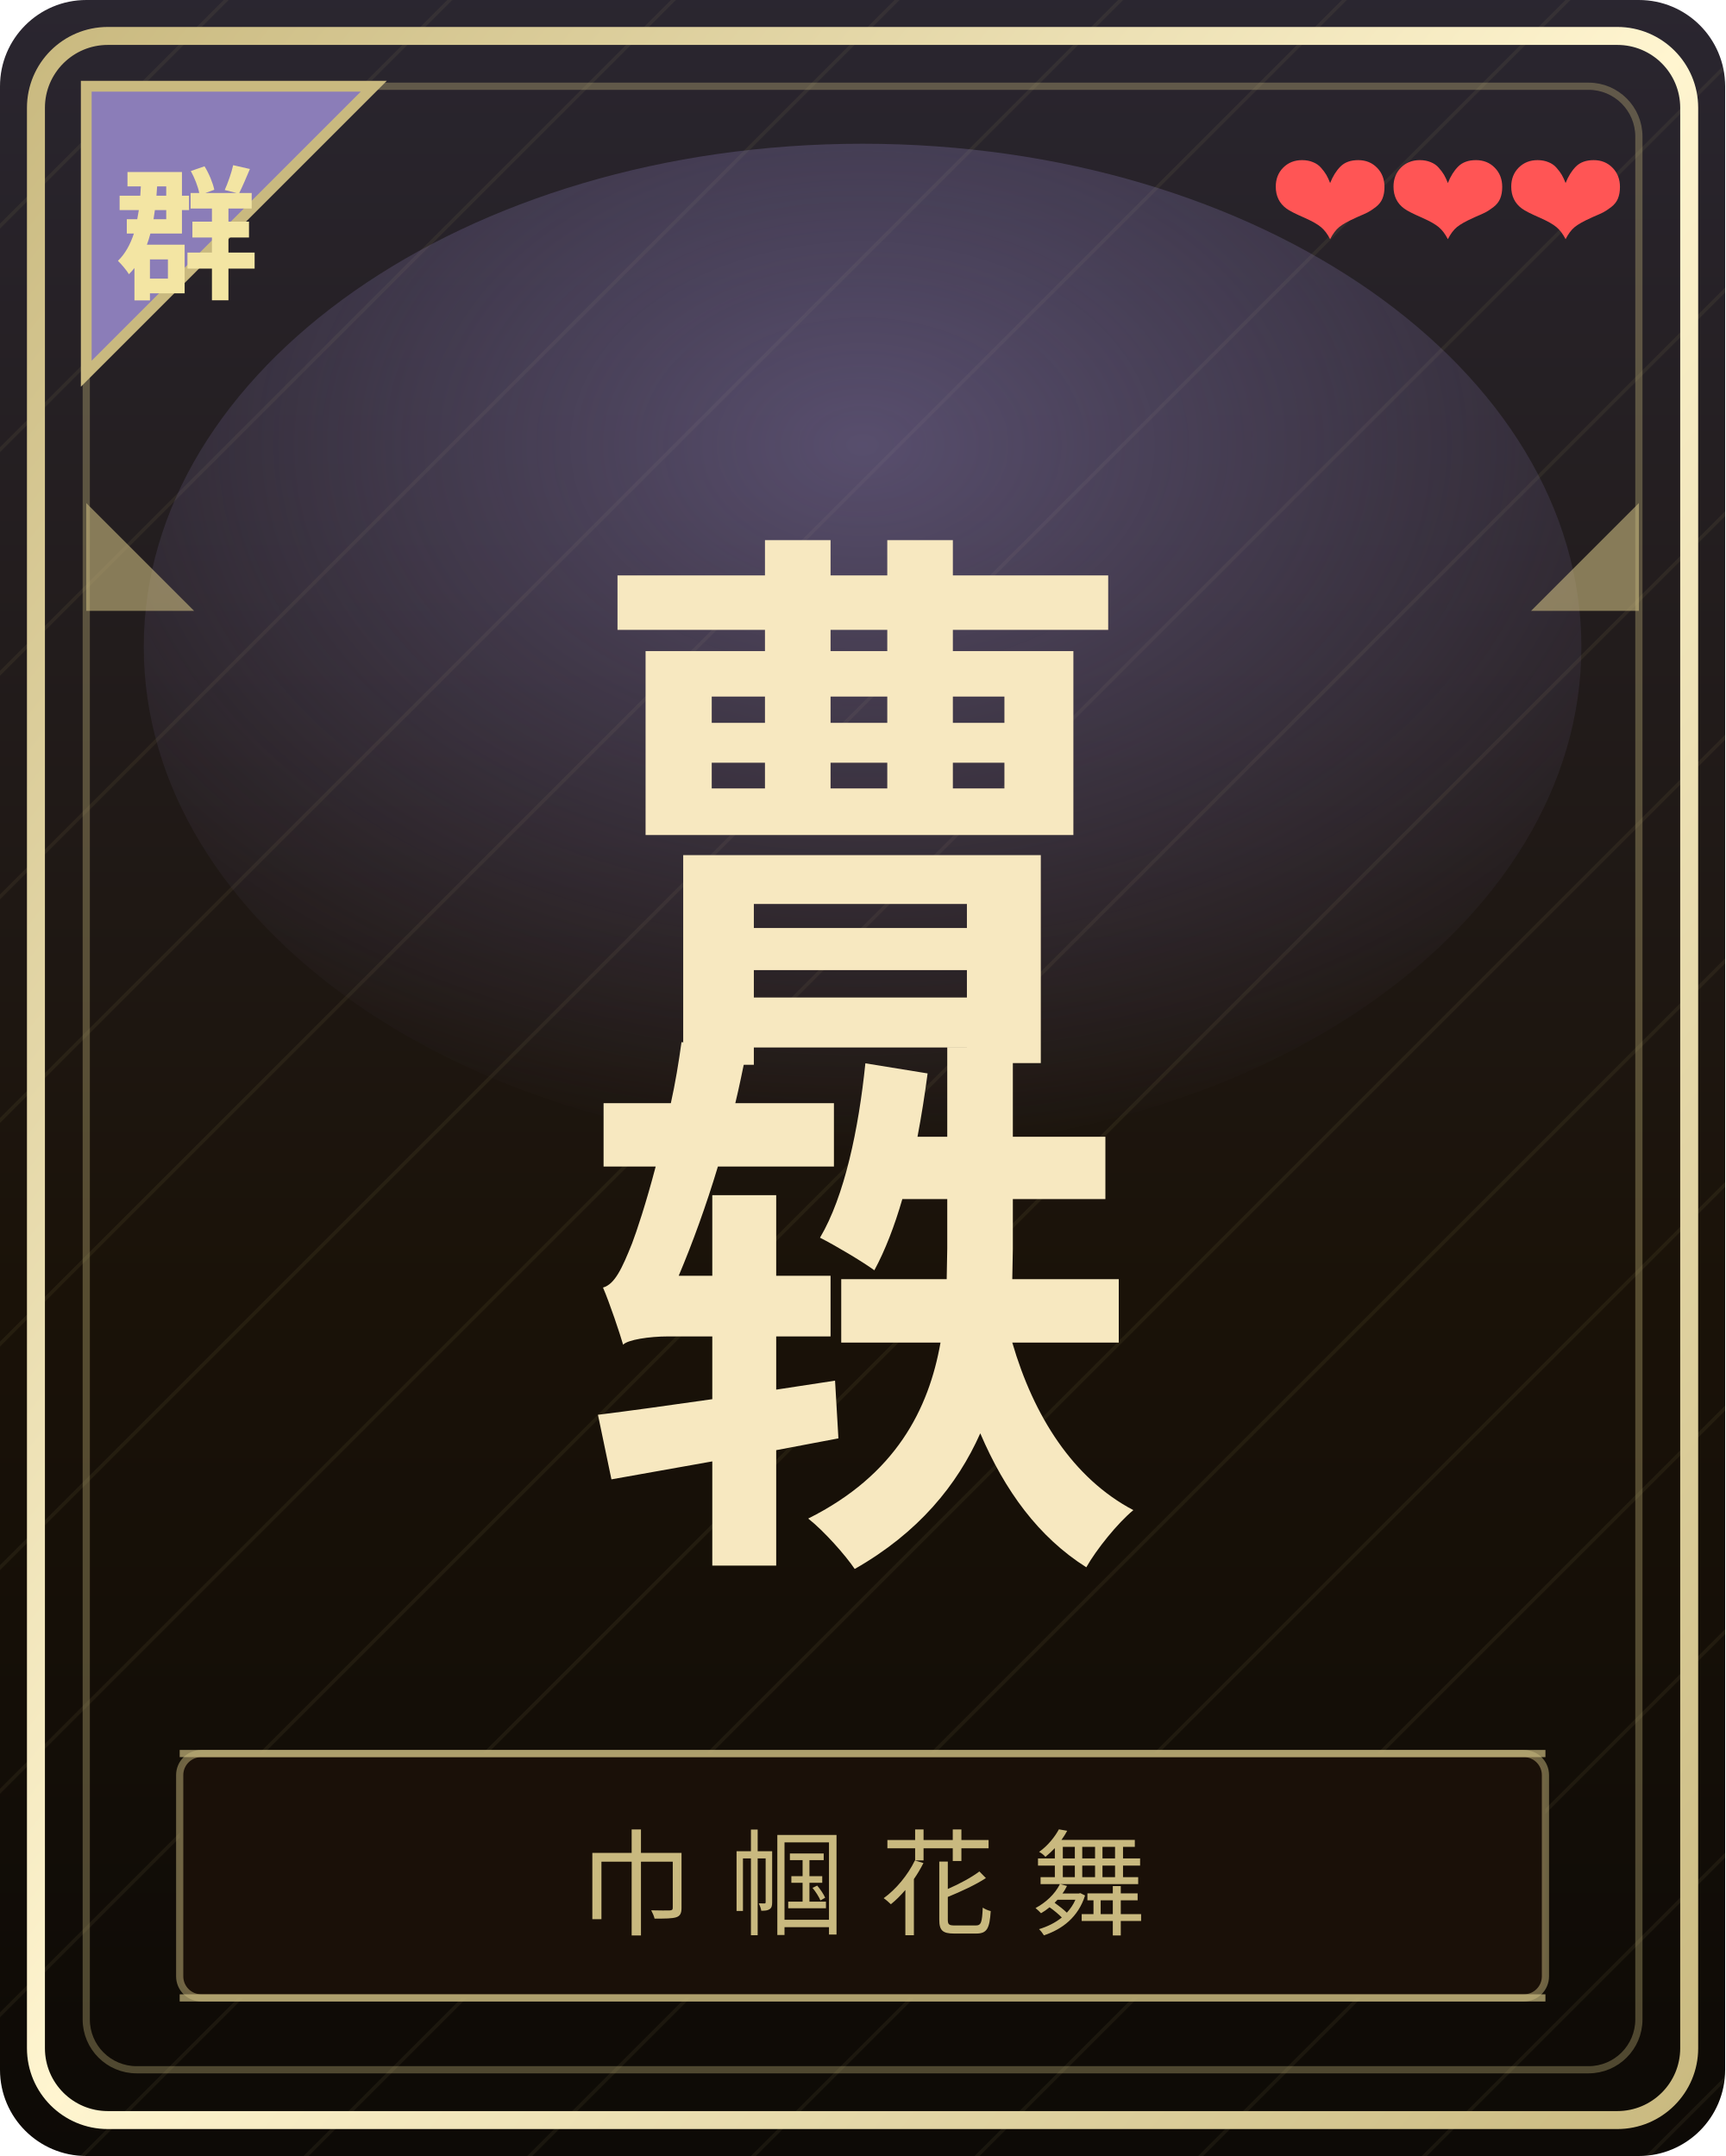
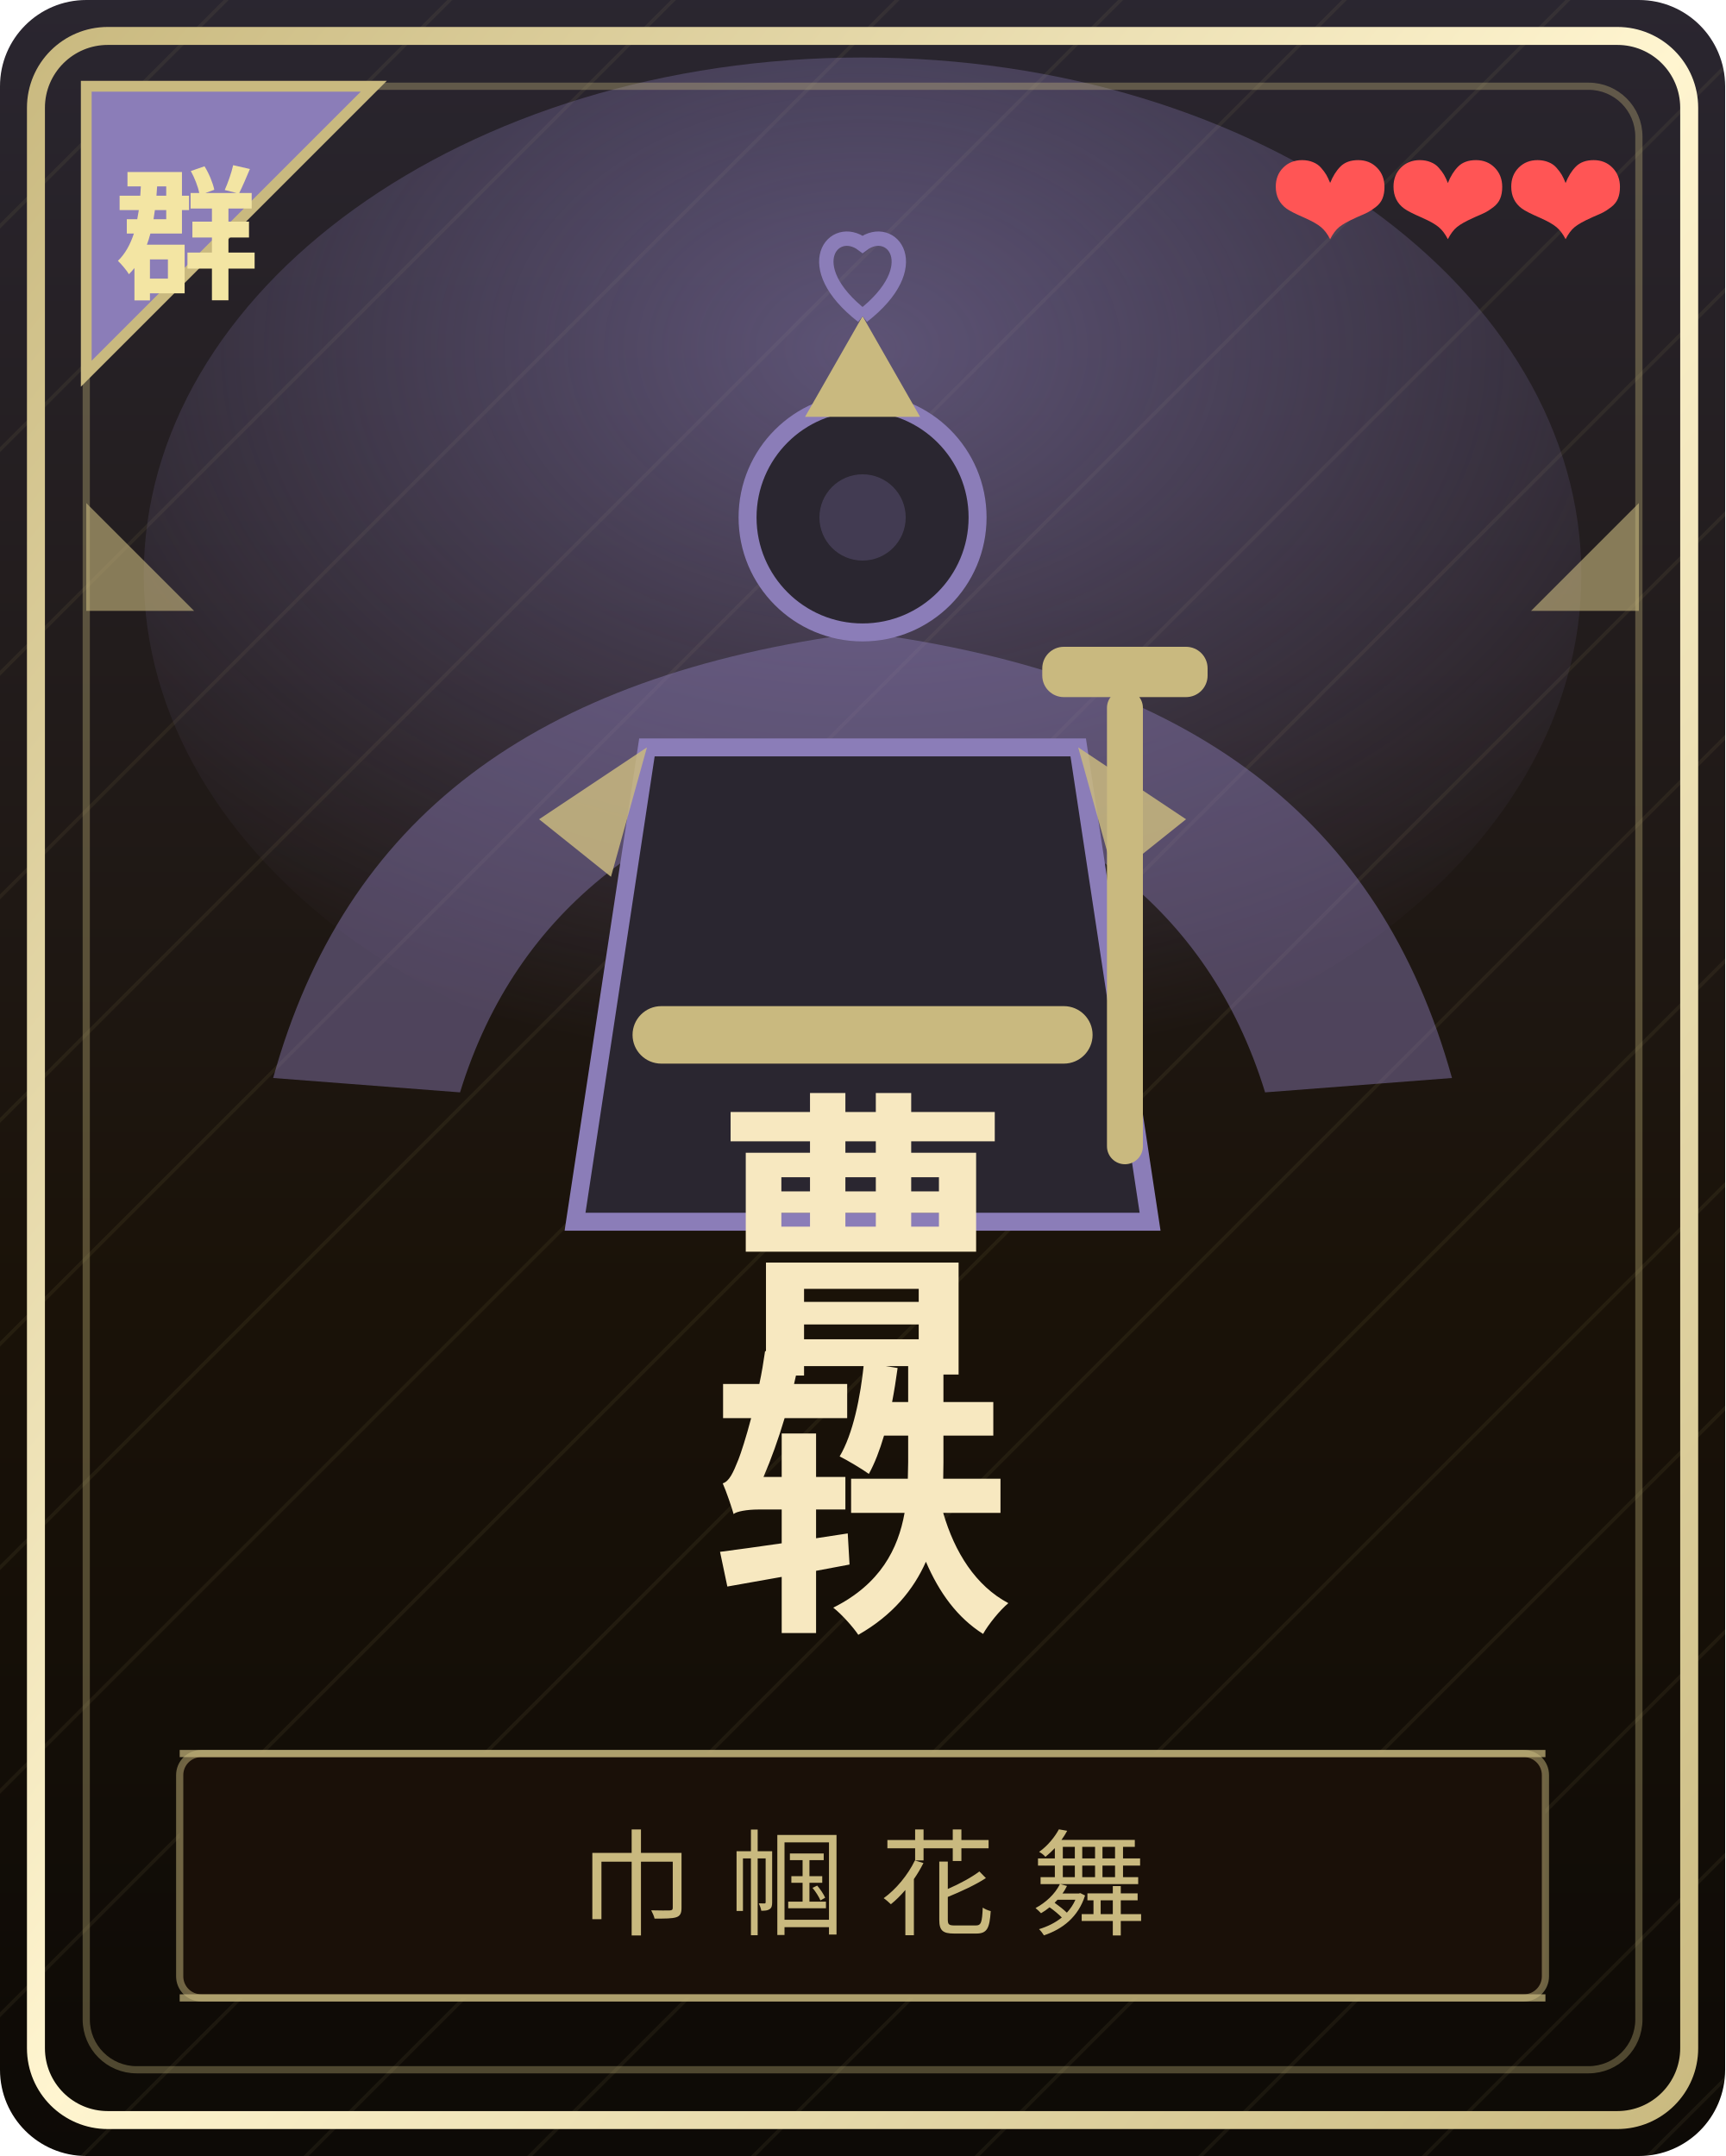
<svg xmlns="http://www.w3.org/2000/svg" width="240" height="300" viewBox="0 0 240 300">
  <defs>
    <linearGradient id="bg" x1="0" y1="0" x2="0" y2="1">
      <stop offset="0" stop-color="#2a2630" />
      <stop offset="0.6" stop-color="#1a1208" />
      <stop offset="1" stop-color="#0d0a06" />
    </linearGradient>
    <linearGradient id="frame" x1="0" y1="0" x2="1" y2="1">
      <stop offset="0" stop-color="#c9b97f" />
      <stop offset="0.5" stop-color="#fff5d0" />
      <stop offset="1" stop-color="#c9b97f" />
    </linearGradient>
-     <radialGradient id="glow" cx="0.5" cy="0.3" r="0.7">
-       <stop offset="0" stop-color="#8b7db8" stop-opacity="0.5" />
+     <radialGradient id="glow" cx="0.5" cy="0.28" r="0.7">
+       <stop offset="0" stop-color="#8b7db8" stop-opacity="0.55" />
      <stop offset="1" stop-color="#8b7db8" stop-opacity="0" />
    </radialGradient>
    <pattern id="bgPattern" patternUnits="userSpaceOnUse" width="22" height="22" patternTransform="rotate(45)">
      <line x1="0" y1="0" x2="0" y2="22" stroke="#c9b97f" stroke-opacity="0.07" stroke-width="1" />
    </pattern>
  </defs>
  <rect width="240" height="300" rx="12" fill="url(#bg)" />
  <rect width="240" height="300" rx="12" fill="url(#bgPattern)" />
-   <ellipse cx="120" cy="90" rx="100" ry="70" fill="url(#glow)" />
+   <ellipse cx="120" cy="80" rx="100" ry="72" fill="url(#glow)" />
+   <g transform="translate(120,92)">
+     <path d="M0,-4 C-46,2 -72,22 -82,58 L-56,60 C-48,34 -28,20 0,14 Z" fill="#8b7db8" opacity="0.45" />
+     <path d="M0,-4 C46,2 72,22 82,58 L56,60 C48,34 28,20 0,14 Z" fill="#8b7db8" opacity="0.45" />
+     <path d="M-30,12 L30,12 L40,78 L-40,78 Z" fill="#2a2630" stroke="#8b7db8" stroke-width="2.5" />
+     <rect x="-32" y="48" width="64" height="8" rx="4" fill="#c9b97f" />
+     <path d="M-30,12 L-45,22 L-35,30 Z" fill="#c9b97f" opacity="0.85" />
+     <path d="M30,12 L45,22 L35,30 Z" fill="#c9b97f" opacity="0.85" />
+     <circle cx="0" cy="-20" r="16" fill="#2a2630" stroke="#8b7db8" stroke-width="2.5" />
+     <circle cx="0" cy="-20" r="6" fill="#8b7db8" opacity="0.25" />
+     <path d="M-8,-34 L0,-48 L8,-34 Z" fill="#c9b97f" />
+     <path d="M0,-48 C-9,-55 -4,-61 0,-58 C4,-61 9,-55 0,-48" stroke="#8b7db8" stroke-width="2" fill="none" />
+     <rect x="34" y="4" width="5" height="66" rx="2.5" fill="#c9b97f" />
+     <rect x="25" y="-2" width="23" height="7" rx="3" fill="#c9b97f" />
+   </g>
+   <text x="120" y="187.7" text-anchor="middle" font-size="42" font-family="STKaiti,KaiTi,STSong,serif" font-weight="bold" fill="#f7e8c0" style="text-shadow:0 2px 8px rgba(0,0,0,.7);letter-spacing:3px">曹</text>
+   <text x="120" y="223.7" text-anchor="middle" font-size="42" font-family="STKaiti,KaiTi,STSong,serif" font-weight="bold" fill="#f7e8c0" style="text-shadow:0 2px 8px rgba(0,0,0,.7);letter-spacing:3px">轶</text>
  <rect x="5" y="5" width="230" height="290" rx="10" fill="none" stroke="url(#frame)" stroke-width="2.5" />
  <rect x="12" y="12" width="216" height="276" rx="7" fill="none" stroke="#c9b97f" stroke-opacity="0.35" stroke-width="1" />
  <polygon points="12,12 52,12 12,52" fill="#8b7db8" stroke="#c9b97f" stroke-width="1.5" />
  <text x="26" y="40" font-size="20" text-anchor="middle" font-family="STKaiti,KaiTi,serif" font-weight="bold" fill="#f3e5a3">群</text>
  <text x="226" y="34" font-size="18" text-anchor="end" fill="#ff5555">❤❤❤</text>
-   <text x="120" y="141.3" text-anchor="middle" font-size="78" font-family="STKaiti,KaiTi,STSong,serif" font-weight="bold" fill="#f7e8c0" style="text-shadow:0 2px 8px rgba(0,0,0,.7);letter-spacing:3px">曹</text>
-   <text x="120" y="211.3" text-anchor="middle" font-size="78" font-family="STKaiti,KaiTi,STSong,serif" font-weight="bold" fill="#f7e8c0" style="text-shadow:0 2px 8px rgba(0,0,0,.7);letter-spacing:3px">轶</text>
  <rect x="25" y="244" width="190" height="34" rx="3" fill="#1a1008" stroke="#c9b97f" stroke-opacity="0.5" />
  <line x1="25" y1="244" x2="215" y2="244" stroke="#c9b97f" stroke-opacity="0.7" />
  <line x1="25" y1="278" x2="215" y2="278" stroke="#c9b97f" stroke-opacity="0.7" />
  <text x="120" y="268" text-anchor="middle" font-size="16" font-family="STKaiti,KaiTi,STSong,serif" letter-spacing="5px" fill="#c9b97f">巾帼花舞</text>
  <path d="M12 70 L12 85 L27 85 Z" fill="#c9b97f" opacity="0.6" />
  <path d="M228 70 L228 85 L213 85 Z" fill="#c9b97f" opacity="0.6" />
</svg>
